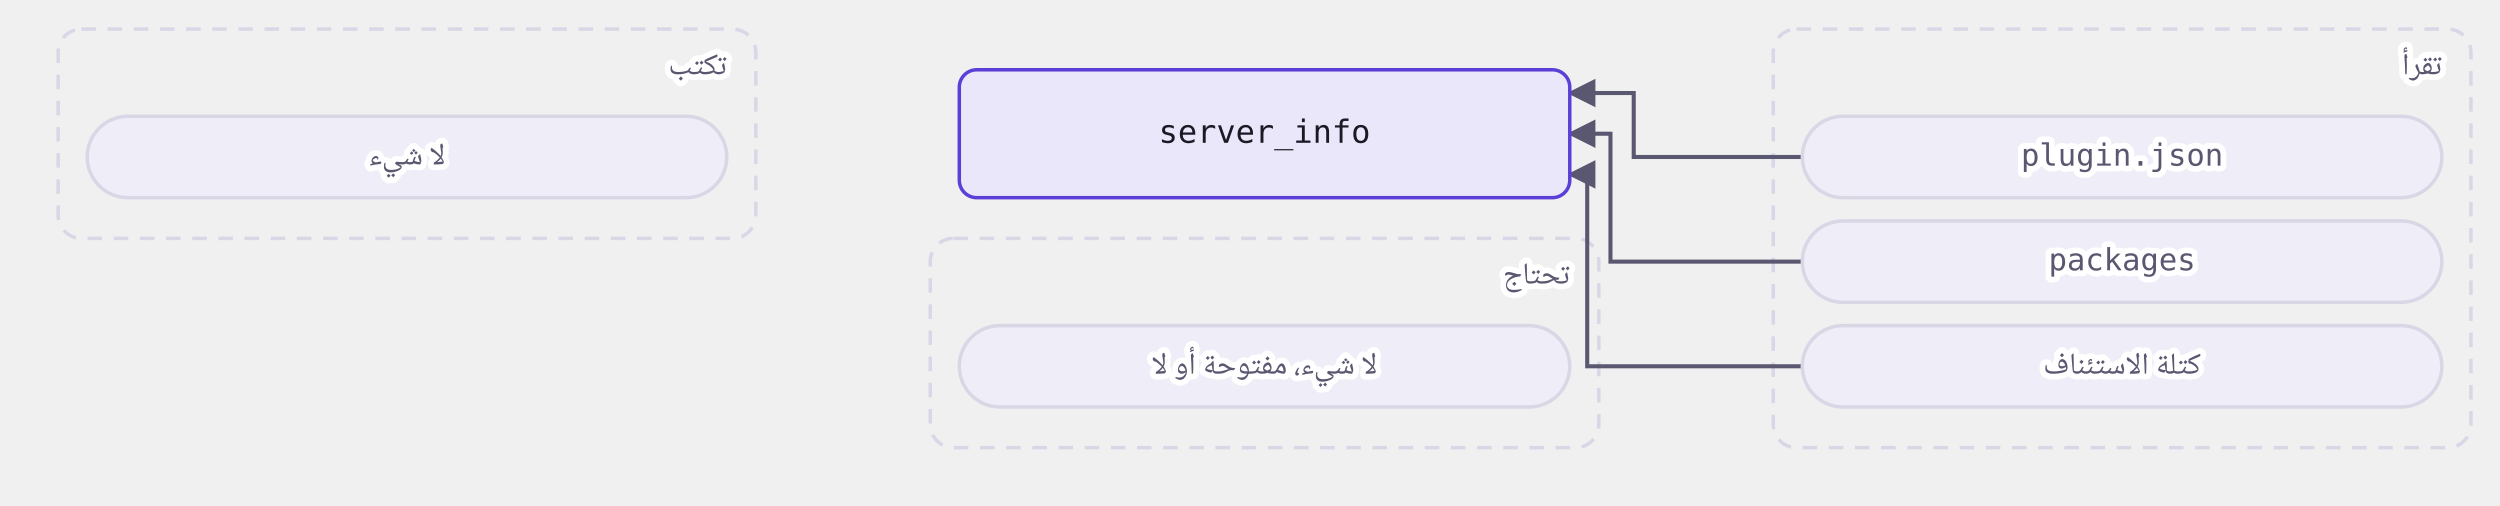
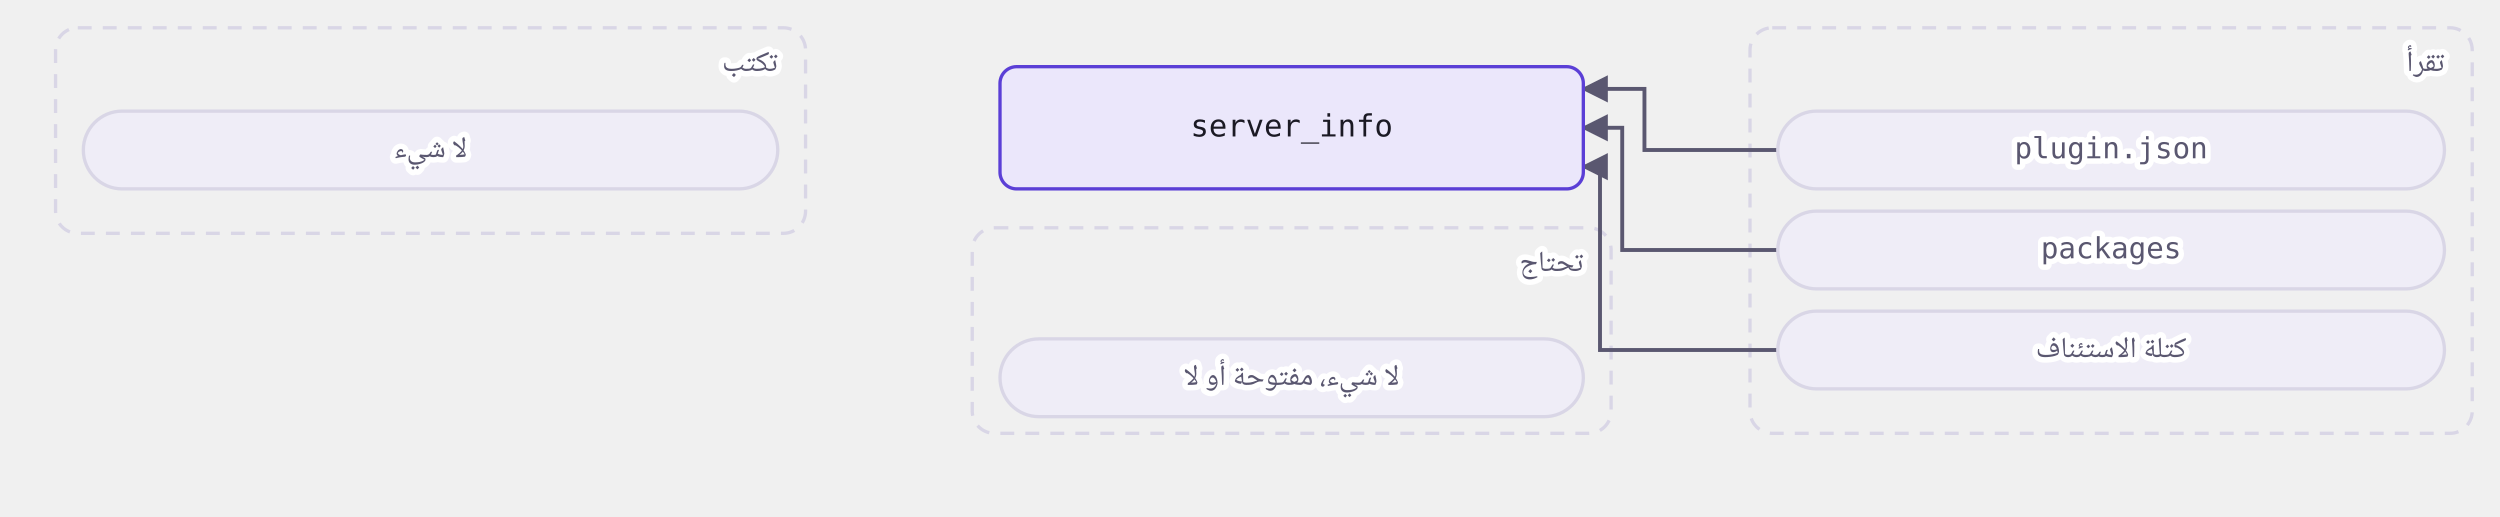
- <svg xmlns="http://www.w3.org/2000/svg" class="dia" lang="ar" viewBox="0 0 860 174" width="860" height="174" role="img" aria-label="ما تحتاجه الأداة قبل أن تعمل، وما تقرأه، وما تكتبه. كل ادّعاء مثبَّت بسطر من الخادم.">
+ <svg xmlns="http://www.w3.org/2000/svg" class="dia" lang="ar" viewBox="0 0 900 186" width="900" height="186" role="img" aria-label="ما تحتاجه الأداة قبل أن تعمل، وما تقرأه، وما تكتبه. كل ادّعاء مثبَّت بسطر من الخادم.">
  <style>svg{font-family:"Noto Naskh Arabic", "Segoe UI", Tahoma, serif;color:#1b1a24;direction:rtl}text{fill:currentColor}.box{fill:#efedf7;stroke:#d9d6e6;stroke-width:1.2}.box.acc{fill:#ebe7fb;stroke:#5b3fd6}.box.good{fill:#e0efe6;stroke:#1f8a4c}.box.bad{fill:#f8e7e7;stroke:#c23b36}.box.warn{fill:#f3ebdd;stroke:#a8700f}.box.frame{fill:none;stroke:#d9d6e6;stroke-dasharray:5 4}.frame .lbl{fill:#5a5770}.edge{fill:none;stroke:#5a5770;stroke-width:1.4}.edge.acc{stroke:#5b3fd6;stroke-width:1.8}.edge.loop{stroke-dasharray:4 3}.lbl{font-size:12px}.lbl.small{font-size:10.5px;fill:#5a5770;paint-order:stroke fill;stroke:#ffffff;stroke-width:4px;stroke-linejoin:round}.lbl.strong{font-weight:600;font-size:13px}.num{font-family:Consolas, Menlo, monospace;font-size:11px;direction:ltr;unicode-bidi:isolate}.arrow{fill:#5a5770}.arrow.acc{fill:#5b3fd6}</style>
  <defs>
    <marker id="ar-fx-server_info-ar" viewBox="0 0 10 10" refX="9" refY="5" markerWidth="7" markerHeight="7" orient="auto-start-reverse">
      <path d="M0 0L10 5L0 10z" class="arrow" />
    </marker>
    <marker id="ara-fx-server_info-ar" viewBox="0 0 10 10" refX="9" refY="5" markerWidth="7" markerHeight="7" orient="auto-start-reverse">
      <path d="M0 0L10 5L0 10z" class="arrow acc" />
    </marker>
  </defs>
  <g class="frame">
-     <rect class="box frame" x="610.0" y="10" width="240" height="144" rx="8" />
-     <text class="lbl small" x="840.0" y="23.0" text-anchor="start" dominant-baseline="middle">تقرأ</text>
+     <rect class="box frame" x="630.0" y="10" width="260" height="146" rx="8" />
+     <text class="lbl small" x="880.0" y="23.0" text-anchor="start" dominant-baseline="middle">تقرأ</text>
  </g>
  <g class="frame">
-     <rect class="box frame" x="20.0" y="10" width="240" height="72" rx="8" />
-     <text class="lbl small" x="250.0" y="23.0" text-anchor="start" dominant-baseline="middle">تكتب</text>
+     <rect class="box frame" x="20.0" y="10" width="270" height="74" rx="8" />
+     <text class="lbl small" x="280.0" y="23.0" text-anchor="start" dominant-baseline="middle">تكتب</text>
  </g>
  <g class="frame">
-     <rect class="box frame" x="320.0" y="82" width="230" height="72" rx="8" />
-     <text class="lbl small" x="540.0" y="95.0" text-anchor="start" dominant-baseline="middle">تحتاج</text>
+     <rect class="box frame" x="350.0" y="82" width="230" height="74" rx="8" />
+     <text class="lbl small" x="570.0" y="95.0" text-anchor="start" dominant-baseline="middle">تحتاج</text>
  </g>
-   <path class="edge  draw" marker-end="url(#ar-fx-server_info-ar)" d="M620.0 54.0 L562.0 54.0 L562.0 32.0 L540.0 32.0" />
-   <path class="edge  draw" marker-end="url(#ar-fx-server_info-ar)" d="M620.0 90.0 L554.0 90.0 L554.0 46.0 L540.0 46.0" />
-   <path class="edge  draw" marker-end="url(#ar-fx-server_info-ar)" d="M620.0 126.0 L546.0 126.0 L546.0 60.0 L540.0 60.0" />
+   <path class="edge  draw" marker-end="url(#ar-fx-server_info-ar)" d="M640.0 54.0 L592.0 54.0 L592.0 32.0 L570.0 32.0" />
+   <path class="edge  draw" marker-end="url(#ar-fx-server_info-ar)" d="M640.0 90.0 L584.0 90.0 L584.0 46.0 L570.0 46.0" />
+   <path class="edge  draw" marker-end="url(#ar-fx-server_info-ar)" d="M640.0 126.0 L576.0 126.0 L576.0 60.0 L570.0 60.0" />
+   <g data-key="l0">
+     <rect class="box pill" x="640.0" y="40" width="240" height="28" rx="14.0" />
+     <text class="lbl num small" x="760.0" y="54.0" text-anchor="middle" dominant-baseline="middle" style="direction:ltr;unicode-bidi:isolate">⁦plugin.json⁩</text>
+   </g>
+   <g data-key="l1">
+     <rect class="box pill" x="640.0" y="76" width="240" height="28" rx="14.0" />
+     <text class="lbl num small" x="760.0" y="90.0" text-anchor="middle" dominant-baseline="middle" style="direction:ltr;unicode-bidi:isolate">⁦packages⁩</text>
+   </g>
+   <g data-key="l2">
+     <rect class="box pill" x="640.0" y="112" width="240" height="28" rx="14.0" />
+     <text class="lbl small" x="760.0" y="126.0" text-anchor="middle" dominant-baseline="middle">كتلة الاستئناف</text>
+   </g>
  <g data-key="r0">
-     <rect class="box pill" x="620.0" y="40" width="220" height="28" rx="14.0" />
-     <text class="lbl num small" x="730.0" y="54.0" text-anchor="middle" dominant-baseline="middle" style="direction:ltr;unicode-bidi:isolate">⁦plugin.json⁩</text>
+     <rect class="box pill" x="30.0" y="40" width="250" height="28" rx="14.0" />
+     <text class="lbl small" x="155.0" y="54.0" text-anchor="middle" dominant-baseline="middle">لا شيء</text>
  </g>
-   <g data-key="r1">
-     <rect class="box pill" x="620.0" y="76" width="220" height="28" rx="14.0" />
-     <text class="lbl num small" x="730.0" y="90.0" text-anchor="middle" dominant-baseline="middle" style="direction:ltr;unicode-bidi:isolate">⁦packages⁩</text>
+   <g data-key="hub">
+     <rect class="box acc strong" x="360.0" y="24" width="210" height="44" rx="6" />
+     <text class="lbl num" x="465.0" y="46.0" text-anchor="middle" dominant-baseline="middle" style="direction:ltr;unicode-bidi:isolate">⁦server_info⁩</text>
  </g>
-   <g data-key="r2">
-     <rect class="box pill" x="620.0" y="112" width="220" height="28" rx="14.0" />
-     <text class="lbl small" x="730.0" y="126.0" text-anchor="middle" dominant-baseline="middle">كتلة الاستئناف</text>
-   </g>
-   <g data-key="w0">
-     <rect class="box pill" x="30.0" y="40" width="220" height="28" rx="14.0" />
-     <text class="lbl small" x="140.0" y="54.0" text-anchor="middle" dominant-baseline="middle">لا شيء</text>
-   </g>
-   <g data-key="tool">
-     <rect class="box acc strong" x="330.0" y="24" width="210" height="44" rx="6" />
-     <text class="lbl num" x="435.0" y="46.0" text-anchor="middle" dominant-baseline="middle" style="direction:ltr;unicode-bidi:isolate">⁦server_info⁩</text>
-   </g>
-   <g data-key="n0">
-     <rect class="box pill" x="330.0" y="112" width="210" height="28" rx="14.0" />
-     <text class="lbl small" x="435.0" y="126.0" text-anchor="middle" dominant-baseline="middle">لا شيء، مفتوحة أو لا</text>
+   <g data-key="b0">
+     <rect class="box pill" x="360.0" y="122" width="210" height="28" rx="14.0" />
+     <text class="lbl small" x="465.0" y="136.0" text-anchor="middle" dominant-baseline="middle">لا شيء، مفتوحة أو لا</text>
  </g>
</svg>
